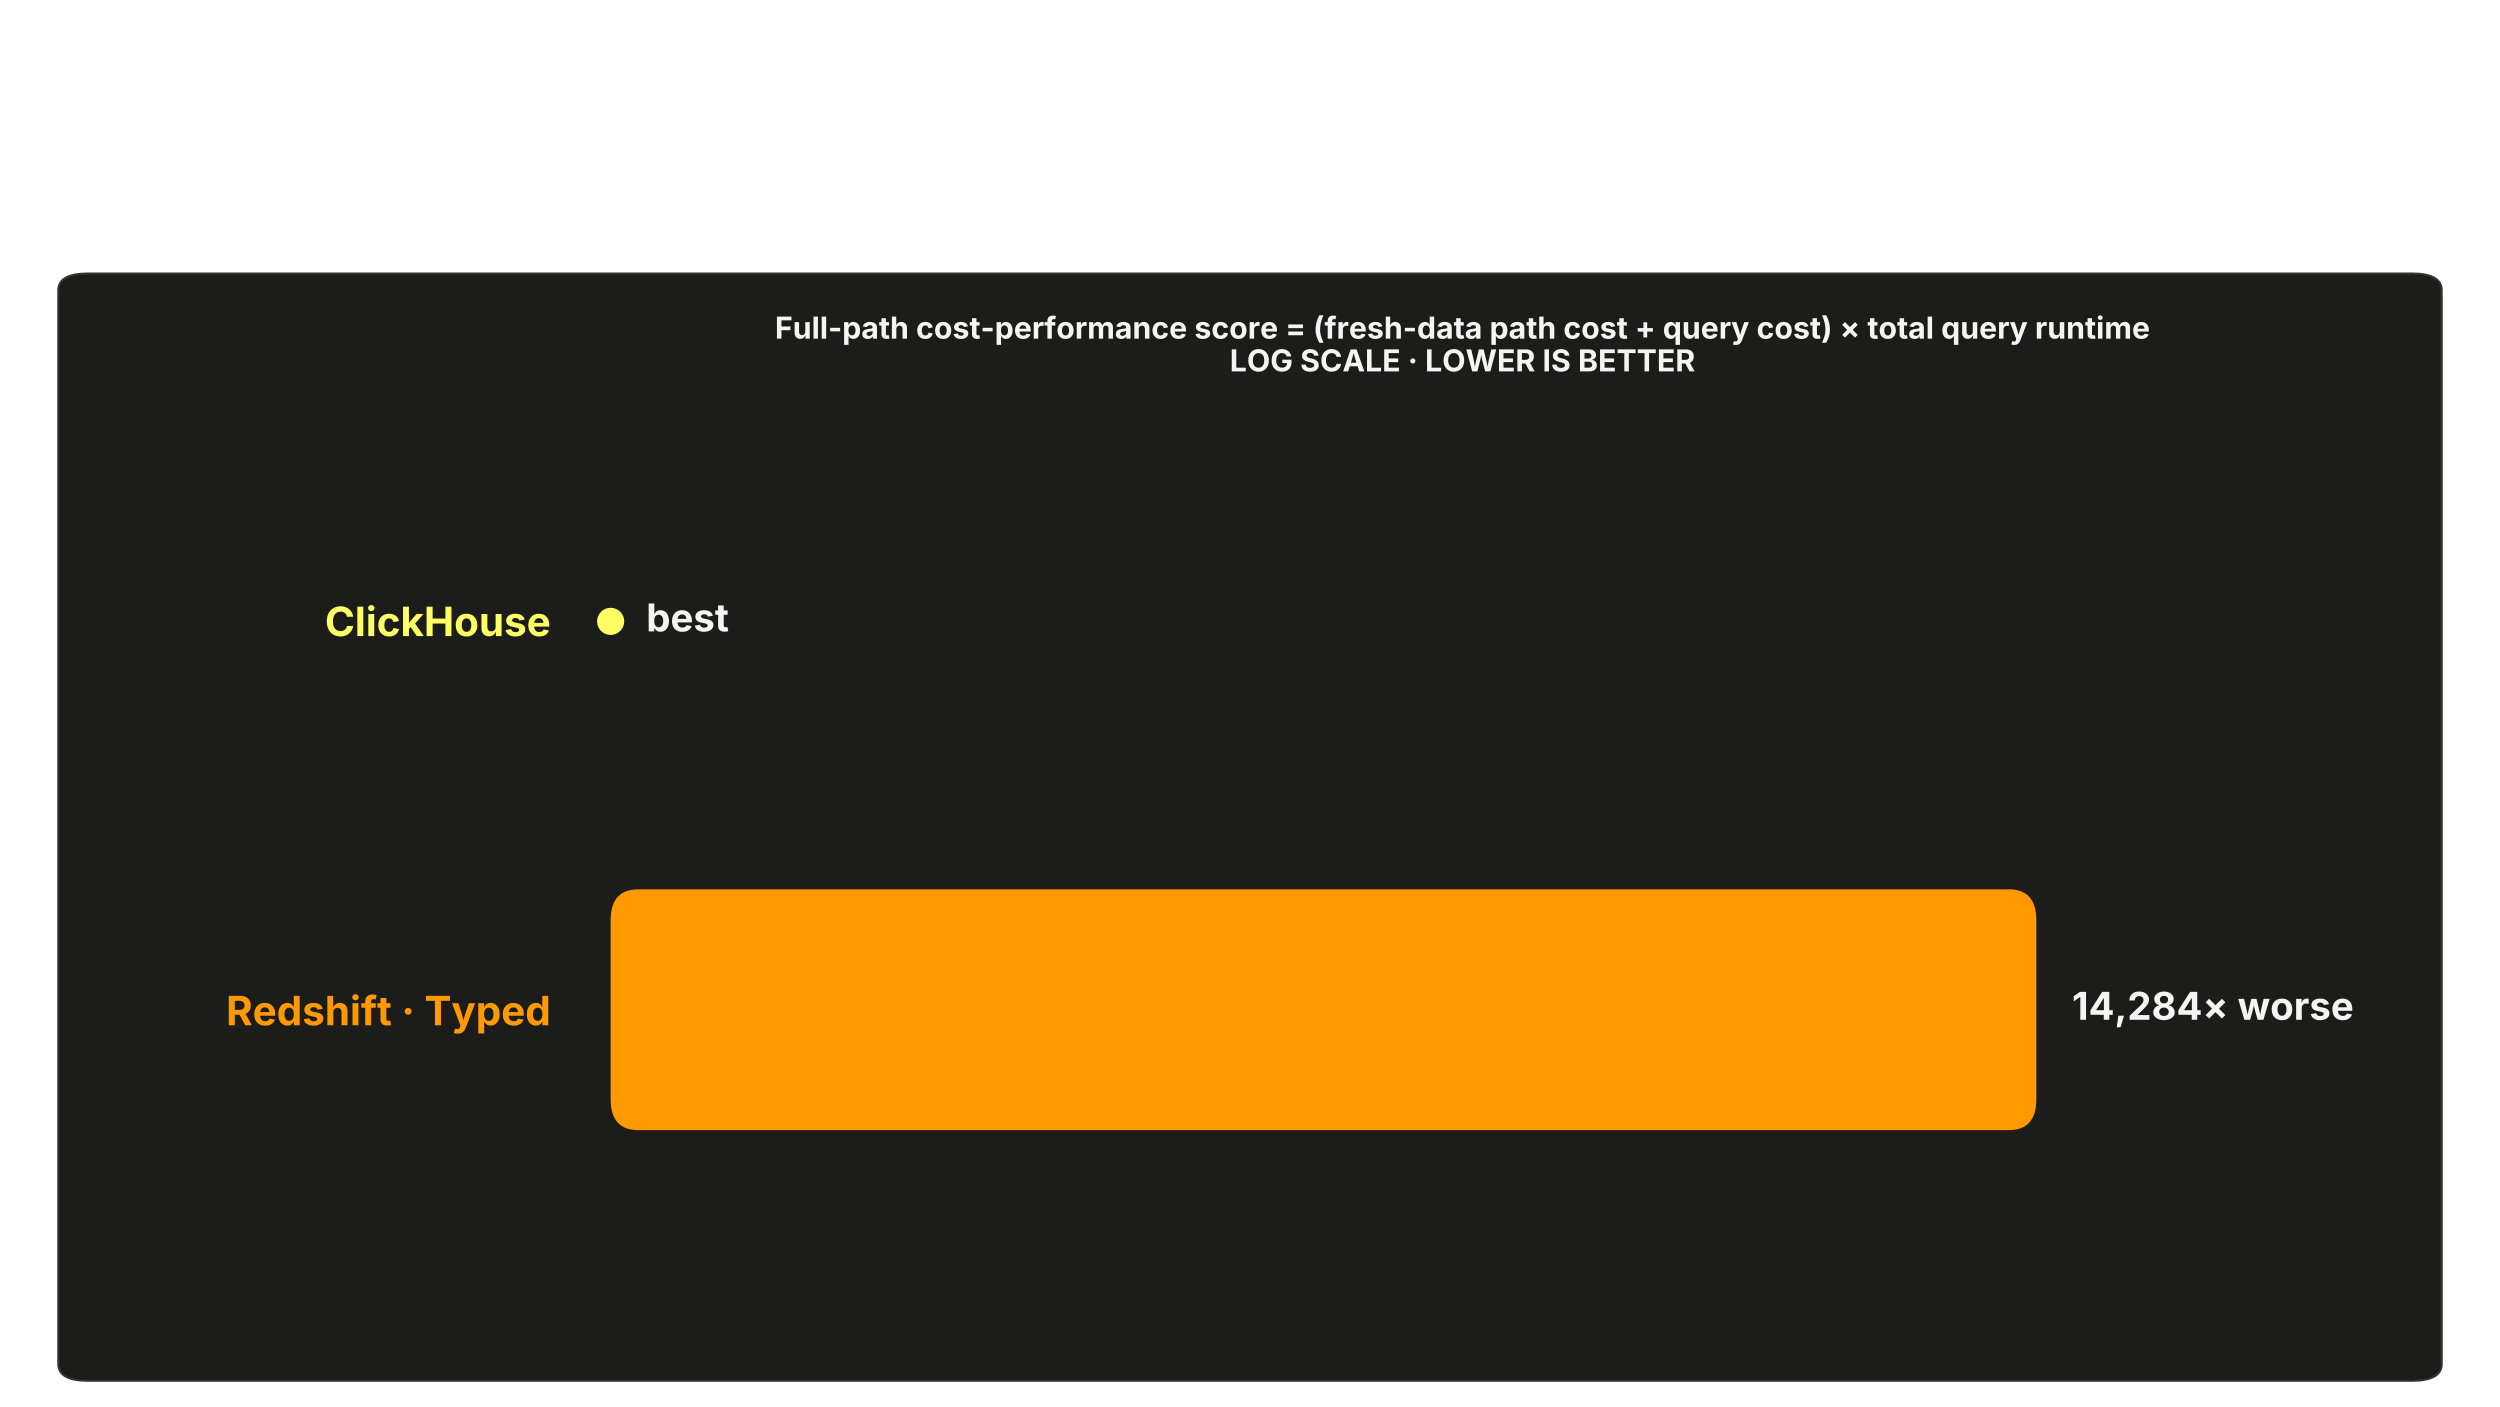
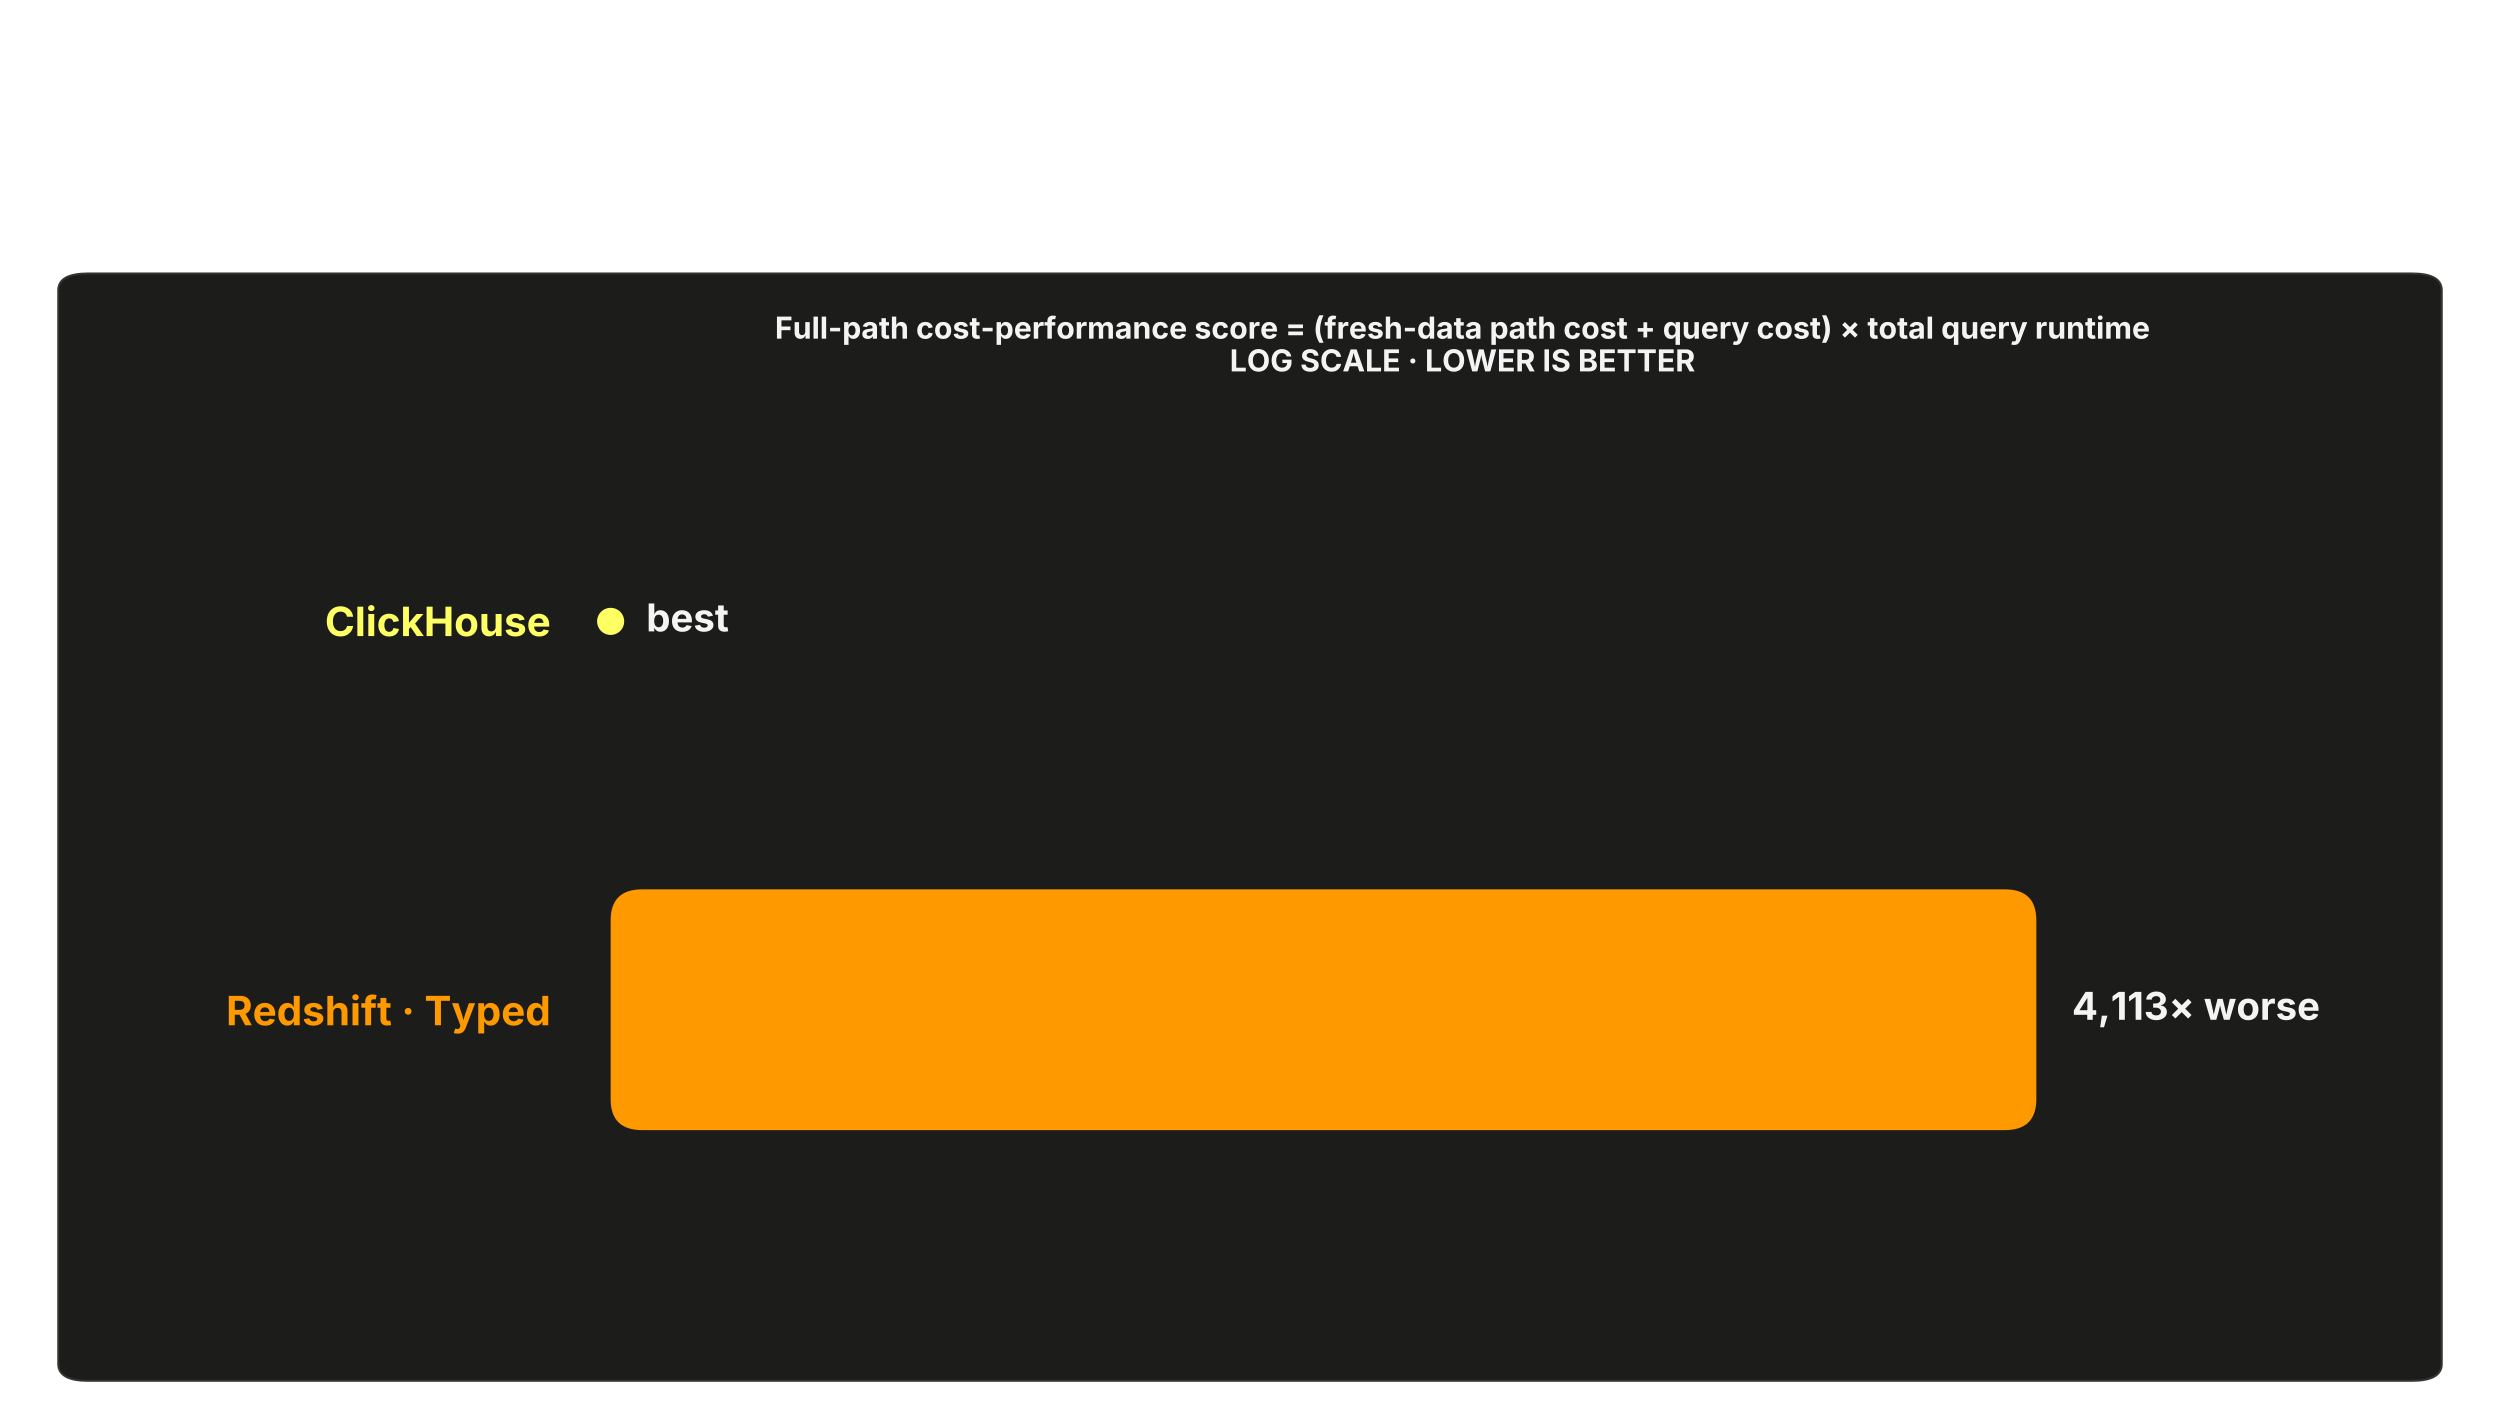
<svg xmlns="http://www.w3.org/2000/svg" xmlns:xlink="http://www.w3.org/1999/xlink" width="1237.44pt" height="696pt" viewBox="0 0 1237.44 696" version="1.1">
  <defs>
    <style type="text/css">*{stroke-linejoin: round; stroke-linecap: butt}</style>
  </defs>
  <g id="figure_1">
    <g id="patch_1">
      <path d="M 0 696  L 1237.44 696  L 1237.44 0  L 0 0  L 0 696  z " style="fill: none; opacity: 0" />
    </g>
    <g id="patch_2">
      <path d="M 43.682 683.472  L 1193.758 683.472  Q 1208.608 683.472 1208.608 675.12  L 1208.608 143.712  Q 1208.608 135.36 1193.758 135.36  L 43.682 135.36  Q 28.832 135.36 28.832 143.712  L 28.832 675.12  Q 28.832 683.472 43.682 683.472  z " style="fill: #1c1c1a; stroke: #343431; stroke-linejoin: miter" />
    </g>
    <g id="axes_1">
      <g id="patch_3">
        <path d="M 284.611 605.52  L 1163.194 605.52  L 1163.194 201.84  L 284.611 201.84  z " style="fill: #1c1c1a" />
      </g>
      <g id="patch_4">
-         <path d="M 315.841 559.385  L 994.354 559.385  Q 1007.942 559.385 1007.942 544.007  L 1007.942 455.582  Q 1007.942 440.203 994.354 440.203  L 315.841 440.203  Q 302.253 440.203 302.253 455.582  L 302.253 544.007  Q 302.253 559.385 315.841 559.385  z " clip-path="url(#p74e69aaba3)" style="fill: #ff9900" />
+         <path d="M 317.874 559.385  L 992.322 559.385  Q 1007.942 559.385 1007.942 544.007  L 1007.942 455.582  Q 1007.942 440.203 992.322 440.203  L 317.874 440.203  Q 302.253 440.203 302.253 455.582  L 302.253 544.007  Q 302.253 559.385 317.874 559.385  z " clip-path="url(#pf35fe152db)" style="fill: #ff9900" />
      </g>
      <g id="matplotlib.axis_1" />
      <g id="matplotlib.axis_2">
        <g id="ytick_1">
          <g id="line2d_1" />
          <g id="text_1">
            <g style="fill: #fdff62" transform="translate(160.8362 314.8407) scale(0.2 -0.2)">
              <defs>
                <path id="Inter-Bold-43" d="M 2456 -63  Q 1834 -63 1346 218  Q 859 500 576 1034  Q 294 1569 294 2325  Q 294 3084 578 3620  Q 863 4156 1353 4437  Q 1844 4719 2456 4719  Q 2984 4719 3412 4523  Q 3841 4328 4116 3958  Q 4391 3588 4459 3066  L 3494 3066  Q 3428 3444 3151 3658  Q 2875 3872 2475 3872  Q 1931 3872 1597 3469  Q 1263 3066 1263 2325  Q 1263 1569 1598 1176  Q 1934 784 2472 784  Q 2869 784 3148 998  Q 3428 1213 3497 1594  L 4463 1594  Q 4409 1159 4156 782  Q 3903 406 3473 171  Q 3044 -63 2456 -63  z " transform="scale(0.015625)" />
                <path id="Inter-Bold-6c" d="M 1338 4656  L 1338 0  L 400 0  L 400 4656  L 1338 4656  z " transform="scale(0.015625)" />
                <path id="Inter-Bold-69" d="M 400 0  L 400 3494  L 1338 3494  L 1338 0  L 400 0  z M 871 3950  Q 658 3950 508 4090  Q 358 4231 358 4431  Q 358 4631 508 4772  Q 658 4913 871 4913  Q 1083 4913 1234 4772  Q 1386 4631 1386 4431  Q 1386 4231 1234 4090  Q 1083 3950 871 3950  z " transform="scale(0.015625)" />
                <path id="Inter-Bold-63" d="M 1963 -69  Q 1434 -69 1051 157  Q 669 384 461 789  Q 253 1194 253 1731  Q 253 2272 461 2678  Q 669 3084 1051 3311  Q 1434 3538 1963 3538  Q 2584 3538 3000 3227  Q 3416 2916 3516 2375  L 2644 2213  Q 2584 2484 2414 2642  Q 2244 2800 1972 2800  Q 1597 2800 1403 2504  Q 1209 2209 1209 1734  Q 1209 1266 1403 967  Q 1597 669 1972 669  Q 2244 669 2419 833  Q 2594 997 2650 1278  L 3522 1119  Q 3422 566 3006 248  Q 2591 -69 1963 -69  z " transform="scale(0.015625)" />
                <path id="Inter-Bold-6b" d="M 400 0  L 400 4656  L 1338 4656  L 1338 2150  L 1391 2150  L 2534 3494  L 3619 3494  L 2313 1978  L 3684 0  L 2581 0  L 1606 1425  L 1338 1122  L 1338 0  L 400 0  z " transform="scale(0.015625)" />
                <path id="Inter-Bold-48" d="M 422 0  L 422 4656  L 1375 4656  L 1375 2775  L 3403 2775  L 3403 4656  L 4359 4656  L 4359 0  L 3403 0  L 3403 1984  L 1375 1984  L 1375 0  L 422 0  z " transform="scale(0.015625)" />
                <path id="Inter-Bold-6f" d="M 1963 -69  Q 1438 -69 1053 157  Q 669 384 461 789  Q 253 1194 253 1731  Q 253 2272 461 2678  Q 669 3084 1053 3311  Q 1438 3538 1963 3538  Q 2488 3538 2872 3311  Q 3256 3084 3464 2678  Q 3672 2272 3672 1731  Q 3672 1194 3464 789  Q 3256 384 2872 157  Q 2488 -69 1963 -69  z M 1963 669  Q 2338 669 2528 972  Q 2719 1275 2719 1734  Q 2719 2197 2528 2498  Q 2338 2800 1963 2800  Q 1588 2800 1398 2498  Q 1209 2197 1209 1734  Q 1209 1275 1398 972  Q 1588 669 1963 669  z " transform="scale(0.015625)" />
                <path id="Inter-Bold-75" d="M 1603 -44  Q 1059 -44 729 306  Q 400 656 400 1272  L 400 3494  L 1338 3494  L 1338 1434  Q 1338 1109 1506 925  Q 1675 741 1969 741  Q 2269 741 2458 933  Q 2647 1125 2647 1472  L 2647 3494  L 3588 3494  L 3588 0  L 2700 0  L 2688 725  Q 2541 353 2270 154  Q 2000 -44 1603 -44  z " transform="scale(0.015625)" />
                <path id="Inter-Bold-73" d="M 1788 -69  Q 1156 -69 745 200  Q 334 469 244 956  L 1116 1106  Q 1250 619 1816 619  Q 2084 619 2239 720  Q 2394 822 2394 978  Q 2394 1244 1944 1338  L 1341 1463  Q 334 1669 334 2453  Q 334 2956 737 3247  Q 1141 3538 1803 3538  Q 2425 3538 2794 3284  Q 3163 3031 3259 2606  L 2428 2459  Q 2372 2638 2222 2752  Q 2072 2866 1816 2866  Q 1584 2866 1428 2767  Q 1272 2669 1272 2513  Q 1272 2381 1373 2289  Q 1475 2197 1722 2147  L 2350 2022  Q 3350 1819 3350 1078  Q 3350 734 3150 476  Q 2950 219 2597 75  Q 2244 -69 1788 -69  z " transform="scale(0.015625)" />
                <path id="Inter-Bold-65" d="M 1978 -69  Q 1444 -69 1056 150  Q 669 369 461 772  Q 253 1175 253 1728  Q 253 2269 461 2675  Q 669 3081 1045 3309  Q 1422 3538 1931 3538  Q 2388 3538 2759 3344  Q 3131 3150 3351 2756  Q 3572 2363 3572 1766  L 3572 1503  L 1181 1503  Q 1197 1075 1419 856  Q 1641 638 1994 638  Q 2241 638 2417 742  Q 2594 847 2669 1050  L 3519 891  Q 3391 456 2989 193  Q 2588 -69 1978 -69  z M 1188 2091  L 2669 2091  Q 2634 2431 2450 2631  Q 2266 2831 1941 2831  Q 1603 2831 1409 2623  Q 1216 2416 1188 2091  z " transform="scale(0.015625)" />
              </defs>
              <use xlink:href="#Inter-Bold-43" />
              <use xlink:href="#Inter-Bold-6c" transform="translate(73.97461 0)" />
              <use xlink:href="#Inter-Bold-69" transform="translate(101.0742 0)" />
              <use xlink:href="#Inter-Bold-63" transform="translate(128.1738 0)" />
              <use xlink:href="#Inter-Bold-6b" transform="translate(187.0117 0)" />
              <use xlink:href="#Inter-Bold-48" transform="translate(245.0195 0)" />
              <use xlink:href="#Inter-Bold-6f" transform="translate(319.7266 0)" />
              <use xlink:href="#Inter-Bold-75" transform="translate(381.0547 0)" />
              <use xlink:href="#Inter-Bold-73" transform="translate(443.3105 0)" />
              <use xlink:href="#Inter-Bold-65" transform="translate(499.3164 0)" />
            </g>
          </g>
        </g>
        <g id="ytick_2">
          <g id="line2d_2" />
          <g id="text_2">
            <g style="fill: #ff9900" transform="translate(111.9268 507.4708) scale(0.2 -0.2)">
              <defs>
                <path id="Inter-Bold-52" d="M 422 0  L 422 4656  L 2238 4656  Q 3031 4656 3467 4242  Q 3903 3828 3903 3141  Q 3903 2663 3690 2323  Q 3478 1984 3078 1816  L 4069 0  L 3013 0  L 2125 1663  L 1375 1663  L 1375 0  L 422 0  z M 1375 2434  L 2063 2434  Q 2919 2434 2919 3141  Q 2919 3494 2708 3681  Q 2497 3869 2059 3869  L 1375 3869  L 1375 2434  z " transform="scale(0.015625)" />
                <path id="Inter-Bold-64" d="M 1678 -59  Q 1275 -59 953 148  Q 631 356 442 757  Q 253 1159 253 1741  Q 253 2338 447 2738  Q 641 3138 962 3338  Q 1284 3538 1672 3538  Q 1969 3538 2166 3438  Q 2363 3338 2483 3191  Q 2603 3044 2666 2906  L 2697 2906  L 2697 4656  L 3634 4656  L 3634 0  L 2713 0  L 2713 559  L 2666 559  Q 2600 419 2478 276  Q 2356 134 2159 37  Q 1963 -59 1678 -59  z M 1966 694  Q 2322 694 2519 981  Q 2716 1269 2716 1744  Q 2716 2219 2520 2503  Q 2325 2788 1966 2788  Q 1597 2788 1406 2495  Q 1216 2203 1216 1744  Q 1216 1281 1408 987  Q 1600 694 1966 694  z " transform="scale(0.015625)" />
                <path id="Inter-Bold-68" d="M 1338 2022  L 1338 0  L 400 0  L 400 4656  L 1319 4656  L 1319 2825  Q 1472 3166 1734 3352  Q 1997 3538 2384 3538  Q 2928 3538 3258 3188  Q 3588 2838 3588 2222  L 3588 0  L 2647 0  L 2647 2059  Q 2647 2384 2480 2568  Q 2313 2753 2016 2753  Q 1716 2753 1527 2561  Q 1338 2369 1338 2022  z " transform="scale(0.015625)" />
                <path id="Inter-Bold-66" d="M 2344 3494  L 2344 2778  L 1613 2778  L 1613 0  L 678 0  L 678 2778  L 63 2778  L 63 3494  L 678 3494  L 678 3763  Q 678 4319 1003 4597  Q 1328 4875 1813 4875  Q 2034 4875 2215 4840  Q 2397 4806 2484 4778  L 2316 4072  Q 2259 4088 2176 4103  Q 2094 4119 2003 4119  Q 1788 4119 1700 4017  Q 1613 3916 1613 3731  L 1613 3494  L 2344 3494  z " transform="scale(0.015625)" />
                <path id="Inter-Bold-74" d="M 2134 3494  L 2134 2778  L 1481 2778  L 1481 1022  Q 1481 697 1800 697  Q 1853 697 1948 711  Q 2044 725 2097 738  L 2231 34  Q 2075 -13 1920 -31  Q 1766 -50 1625 -50  Q 1100 -50 822 204  Q 544 459 544 941  L 544 2778  L 63 2778  L 63 3494  L 544 3494  L 544 4325  L 1481 4325  L 1481 3494  L 2134 3494  z " transform="scale(0.015625)" />
                <path id="Inter-Bold-20" transform="scale(0.015625)" />
                <path id="Inter-Bold-b7" d="M 1069 1669  Q 841 1669 684 1823  Q 528 1978 528 2206  Q 528 2434 684 2589  Q 841 2744 1069 2744  Q 1297 2744 1453 2589  Q 1609 2434 1609 2206  Q 1609 1978 1453 1823  Q 1297 1669 1069 1669  z " transform="scale(0.015625)" />
                <path id="Inter-Bold-54" d="M 234 3866  L 234 4656  L 4038 4656  L 4038 3866  L 2616 3866  L 2616 0  L 1659 0  L 1659 3866  L 234 3866  z " transform="scale(0.015625)" />
                <path id="Inter-Bold-79" d="M 375 -1238  L 591 -531  L 706 -559  Q 991 -638 1172 -548  Q 1353 -459 1384 -197  L 1409 -9  L 97 3494  L 1094 3494  L 1681 1681  Q 1753 1453 1803 1226  Q 1853 1000 1903 769  Q 1959 1003 2020 1229  Q 2081 1456 2156 1681  L 2769 3494  L 3753 3494  L 2269 -413  Q 2109 -834 1811 -1082  Q 1513 -1331 988 -1331  Q 800 -1331 637 -1304  Q 475 -1278 375 -1238  z " transform="scale(0.015625)" />
                <path id="Inter-Bold-70" d="M 400 -1306  L 400 3494  L 1322 3494  L 1322 2906  L 1366 2906  Q 1428 3044 1548 3191  Q 1669 3338 1867 3438  Q 2066 3538 2363 3538  Q 2750 3538 3072 3338  Q 3394 3138 3586 2738  Q 3778 2338 3778 1741  Q 3778 1159 3590 757  Q 3403 356 3081 148  Q 2759 -59 2356 -59  Q 2072 -59 1875 37  Q 1678 134 1554 276  Q 1431 419 1366 559  L 1338 559  L 1338 -1306  L 400 -1306  z M 2069 694  Q 2434 694 2626 987  Q 2819 1281 2819 1744  Q 2819 2203 2628 2495  Q 2438 2788 2069 2788  Q 1706 2788 1511 2503  Q 1316 2219 1316 1744  Q 1316 1269 1512 981  Q 1709 694 2069 694  z " transform="scale(0.015625)" />
              </defs>
              <use xlink:href="#Inter-Bold-52" />
              <use xlink:href="#Inter-Bold-65" transform="translate(65.67383 0)" />
              <use xlink:href="#Inter-Bold-64" transform="translate(125.2441 0)" />
              <use xlink:href="#Inter-Bold-73" transform="translate(188.2812 0)" />
              <use xlink:href="#Inter-Bold-68" transform="translate(244.2871 0)" />
              <use xlink:href="#Inter-Bold-69" transform="translate(306.543 0)" />
              <use xlink:href="#Inter-Bold-66" transform="translate(333.6426 0)" />
              <use xlink:href="#Inter-Bold-74" transform="translate(373.4375 0)" />
              <use xlink:href="#Inter-Bold-20" transform="translate(410.0586 0)" />
              <use xlink:href="#Inter-Bold-b7" transform="translate(433.7402 0)" />
              <use xlink:href="#Inter-Bold-20" transform="translate(467.1387 0)" />
              <use xlink:href="#Inter-Bold-54" transform="translate(490.8203 0)" />
              <use xlink:href="#Inter-Bold-79" transform="translate(557.5684 0)" />
              <use xlink:href="#Inter-Bold-70" transform="translate(617.7734 0)" />
              <use xlink:href="#Inter-Bold-65" transform="translate(680.8105 0)" />
              <use xlink:href="#Inter-Bold-64" transform="translate(740.3809 0)" />
            </g>
          </g>
        </g>
      </g>
      <g id="text_3">
        <g style="fill: #f4f4f4" transform="translate(319.8956 312.5384) scale(0.19 -0.19)">
          <defs>
            <path id="Inter-Bold-62" d="M 2356 -59  Q 2072 -59 1875 37  Q 1678 134 1554 276  Q 1431 419 1366 559  L 1322 559  L 1322 0  L 400 0  L 400 4656  L 1338 4656  L 1338 2906  L 1366 2906  Q 1428 3044 1548 3191  Q 1669 3338 1867 3438  Q 2066 3538 2363 3538  Q 2750 3538 3072 3338  Q 3394 3138 3586 2738  Q 3778 2338 3778 1741  Q 3778 1159 3590 757  Q 3403 356 3081 148  Q 2759 -59 2356 -59  z M 2069 694  Q 2434 694 2626 987  Q 2819 1281 2819 1744  Q 2819 2203 2628 2495  Q 2438 2788 2069 2788  Q 1706 2788 1511 2503  Q 1316 2219 1316 1744  Q 1316 1269 1512 981  Q 1709 694 2069 694  z " transform="scale(0.015625)" />
          </defs>
          <use xlink:href="#Inter-Bold-62" />
          <use xlink:href="#Inter-Bold-65" transform="translate(63.03711 0)" />
          <use xlink:href="#Inter-Bold-73" transform="translate(122.6074 0)" />
          <use xlink:href="#Inter-Bold-74" transform="translate(178.6133 0)" />
        </g>
      </g>
      <g id="text_4">
        <g style="fill: #f4f4f4" transform="translate(1025.584 504.7758) scale(0.19 -0.19)">
          <defs>
-             <path id="Inter-Bold-31" d="M 2341 4656  L 2341 0  L 1388 0  L 1388 3816  L 1356 3816  L 291 3063  L 291 3934  L 1319 4656  L 2341 4656  z " transform="scale(0.015625)" />
            <path id="Inter-Bold-34" d="M 316 828  L 316 1581  L 2263 4656  L 3459 4656  L 3459 1597  L 4041 1597  L 4041 828  L 3459 828  L 3459 0  L 2544 0  L 2544 828  L 316 828  z M 2563 1597  L 2563 3606  L 2525 3606  L 1278 1634  L 1278 1597  L 2563 1597  z " transform="scale(0.015625)" />
            <path id="Inter-Bold-2c" d="M 372 -1249  L 647 688  L 1584 688  L 1009 -1249  L 372 -1249  z " transform="scale(0.015625)" />
-             <path id="Inter-Bold-32" d="M 388 0  L 388 688  L 2038 2234  Q 2353 2544 2523 2773  Q 2694 3003 2694 3284  Q 2694 3597 2489 3776  Q 2284 3956 1972 3956  Q 1647 3956 1451 3762  Q 1256 3569 1256 3228  L 344 3228  Q 344 3681 551 4017  Q 759 4353 1128 4536  Q 1497 4719 1978 4719  Q 2472 4719 2840 4542  Q 3209 4366 3414 4056  Q 3619 3747 3619 3344  Q 3619 3084 3517 2831  Q 3416 2578 3155 2264  Q 2894 1950 2416 1513  L 1713 819  L 1713 784  L 3681 784  L 3681 0  L 388 0  z " transform="scale(0.015625)" />
-             <path id="Inter-Bold-38" d="M 2081 -63  Q 1559 -63 1156 107  Q 753 278 523 575  Q 294 872 294 1250  Q 294 1541 425 1786  Q 556 2031 784 2195  Q 1013 2359 1297 2406  L 1297 2434  Q 925 2513 694 2800  Q 463 3088 463 3469  Q 463 3828 672 4111  Q 881 4394 1247 4556  Q 1613 4719 2081 4719  Q 2547 4719 2914 4556  Q 3281 4394 3492 4111  Q 3703 3828 3703 3469  Q 3703 3088 3468 2800  Q 3234 2513 2872 2434  L 2872 2406  Q 3150 2359 3376 2195  Q 3603 2031 3739 1786  Q 3875 1541 3875 1250  Q 3875 872 3644 575  Q 3413 278 3008 107  Q 2603 -63 2081 -63  z M 2081 644  Q 2438 644 2658 833  Q 2878 1022 2878 1325  Q 2878 1634 2651 1832  Q 2425 2031 2081 2031  Q 1734 2031 1509 1832  Q 1284 1634 1284 1325  Q 1284 1025 1503 834  Q 1722 644 2081 644  z M 2081 2731  Q 2378 2731 2573 2909  Q 2769 3088 2769 3366  Q 2769 3644 2576 3817  Q 2384 3991 2081 3991  Q 1778 3991 1586 3819  Q 1394 3647 1394 3366  Q 1394 3088 1587 2909  Q 1781 2731 2081 2731  z " transform="scale(0.015625)" />
+             <path id="Inter-Bold-31" d="M 2341 4656  L 2341 0  L 1388 0  L 1388 3816  L 1356 3816  L 291 3063  L 291 3934  L 1319 4656  L 2341 4656  z " transform="scale(0.015625)" />
+             <path id="Inter-Bold-33" d="M 2059 -63  Q 1553 -63 1161 110  Q 769 284 542 593  Q 316 903 309 1306  L 1269 1306  Q 1281 1044 1506 886  Q 1731 728 2063 728  Q 2406 728 2625 904  Q 2844 1081 2844 1366  Q 2844 1653 2612 1836  Q 2381 2019 1975 2019  L 1544 2019  L 1544 2728  L 1975 2728  Q 2316 2728 2530 2900  Q 2744 3072 2744 3353  Q 2744 3622 2558 3789  Q 2372 3956 2069 3956  Q 1766 3956 1545 3797  Q 1325 3638 1319 3366  L 400 3366  Q 406 3763 628 4069  Q 850 4375 1226 4547  Q 1603 4719 2075 4719  Q 2553 4719 2912 4544  Q 3272 4369 3470 4072  Q 3669 3775 3669 3413  Q 3669 3019 3426 2758  Q 3184 2497 2797 2422  L 2797 2388  Q 3306 2322 3572 2030  Q 3838 1738 3838 1303  Q 3838 906 3609 598  Q 3381 291 2979 114  Q 2578 -63 2059 -63  z " transform="scale(0.015625)" />
            <path id="Inter-Bold-d7" d="M 3241 216  L 2178 1275  L 1116 216  L 534 794  L 1594 1856  L 534 2916  L 1116 3503  L 2178 2438  L 3241 3503  L 3819 2916  L 2759 1856  L 3819 794  L 3241 216  z " transform="scale(0.015625)" />
            <path id="Inter-Bold-77" d="M 1128 0  L 97 3494  L 1081 3494  L 1384 2203  Q 1447 1913 1522 1578  Q 1597 1244 1669 853  Q 1741 1234 1820 1570  Q 1900 1906 1972 2203  L 2291 3494  L 3153 3494  L 3466 2203  Q 3531 1906 3611 1572  Q 3691 1238 3766 850  Q 3831 1238 3903 1572  Q 3975 1906 4044 2203  L 4347 3494  L 5344 3494  L 4306 0  L 3353 0  L 2966 1347  Q 2900 1572 2839 1853  Q 2778 2134 2716 2409  Q 2656 2134 2593 1851  Q 2531 1569 2469 1347  L 2081 0  L 1128 0  z " transform="scale(0.015625)" />
            <path id="Inter-Bold-72" d="M 400 0  L 400 3494  L 1306 3494  L 1306 2884  L 1344 2884  Q 1441 3206 1667 3373  Q 1894 3541 2188 3541  Q 2347 3541 2491 3509  L 2491 2672  Q 2428 2691 2308 2705  Q 2188 2719 2084 2719  Q 1759 2719 1548 2516  Q 1338 2313 1338 1988  L 1338 0  L 400 0  z " transform="scale(0.015625)" />
          </defs>
-           <use xlink:href="#Inter-Bold-31" />
-           <use xlink:href="#Inter-Bold-34" transform="translate(43.11523 0)" />
-           <use xlink:href="#Inter-Bold-2c" transform="translate(110.7422 0)" />
-           <use xlink:href="#Inter-Bold-32" transform="translate(144.1406 0)" />
-           <use xlink:href="#Inter-Bold-38" transform="translate(207.1289 0)" />
-           <use xlink:href="#Inter-Bold-34" transform="translate(272.2168 0)" />
-           <use xlink:href="#Inter-Bold-d7" transform="translate(339.8438 0)" />
-           <use xlink:href="#Inter-Bold-20" transform="translate(407.7148 0)" />
-           <use xlink:href="#Inter-Bold-77" transform="translate(431.3965 0)" />
-           <use xlink:href="#Inter-Bold-6f" transform="translate(516.4062 0)" />
-           <use xlink:href="#Inter-Bold-72" transform="translate(577.7344 0)" />
-           <use xlink:href="#Inter-Bold-73" transform="translate(618.457 0)" />
-           <use xlink:href="#Inter-Bold-65" transform="translate(674.4629 0)" />
+           <use xlink:href="#Inter-Bold-34" />
+           <use xlink:href="#Inter-Bold-2c" transform="translate(67.62695 0)" />
+           <use xlink:href="#Inter-Bold-31" transform="translate(101.0254 0)" />
+           <use xlink:href="#Inter-Bold-31" transform="translate(144.1406 0)" />
+           <use xlink:href="#Inter-Bold-33" transform="translate(187.2559 0)" />
+           <use xlink:href="#Inter-Bold-d7" transform="translate(251.8066 0)" />
+           <use xlink:href="#Inter-Bold-20" transform="translate(319.6777 0)" />
+           <use xlink:href="#Inter-Bold-77" transform="translate(343.3594 0)" />
+           <use xlink:href="#Inter-Bold-6f" transform="translate(428.3691 0)" />
+           <use xlink:href="#Inter-Bold-72" transform="translate(489.6973 0)" />
+           <use xlink:href="#Inter-Bold-73" transform="translate(530.4199 0)" />
+           <use xlink:href="#Inter-Bold-65" transform="translate(586.4258 0)" />
        </g>
      </g>
      <g id="text_5">
        <g style="fill: #f4f4f4" transform="translate(383.5817 167.6255) scale(0.15 -0.15)">
          <defs>
            <path id="Inter-Bold-46" d="M 422 0  L 422 4656  L 3484 4656  L 3484 3866  L 1375 3866  L 1375 2566  L 3278 2566  L 3278 1788  L 1375 1788  L 1375 0  L 422 0  z " transform="scale(0.015625)" />
            <path id="Inter-Bold-2d" d="M 2556 2291  L 2556 1541  L 438 1541  L 438 2291  L 2556 2291  z " transform="scale(0.015625)" />
            <path id="Inter-Bold-61" d="M 1375 -69  Q 875 -69 544 195  Q 213 459 213 978  Q 213 1369 400 1591  Q 588 1813 888 1916  Q 1188 2019 1531 2050  Q 1981 2094 2179 2142  Q 2378 2191 2378 2363  L 2378 2378  Q 2378 2600 2236 2722  Q 2094 2844 1831 2844  Q 1559 2844 1393 2726  Q 1228 2609 1172 2441  L 313 2584  Q 447 3038 848 3288  Q 1250 3538 1834 3538  Q 2209 3538 2548 3419  Q 2888 3300 3102 3039  Q 3316 2778 3316 2353  L 3316 0  L 2428 0  L 2428 484  L 2397 484  Q 2269 241 2016 86  Q 1763 -69 1375 -69  z M 1641 591  Q 1969 591 2176 781  Q 2384 972 2384 1250  L 2384 1628  Q 2328 1588 2201 1558  Q 2075 1528 1934 1504  Q 1794 1481 1691 1469  Q 1431 1431 1272 1322  Q 1113 1213 1113 1003  Q 1113 800 1261 695  Q 1409 591 1641 591  z " transform="scale(0.015625)" />
            <path id="Inter-Bold-6d" d="M 400 0  L 400 3494  L 1269 3494  L 1306 2816  Q 1447 3197 1719 3372  Q 1991 3547 2303 3547  Q 2966 3547 3203 2763  Q 3350 3166 3658 3356  Q 3966 3547 4325 3547  Q 4806 3547 5123 3236  Q 5441 2925 5441 2356  L 5441 0  L 4503 0  L 4503 2178  Q 4503 2472 4342 2617  Q 4181 2763 3947 2763  Q 3681 2763 3526 2594  Q 3372 2425 3372 2150  L 3372 0  L 2466 0  L 2466 2203  Q 2466 2459 2314 2611  Q 2163 2763 1922 2763  Q 1675 2763 1506 2595  Q 1338 2428 1338 2113  L 1338 0  L 400 0  z " transform="scale(0.015625)" />
            <path id="Inter-Bold-6e" d="M 1338 2022  L 1338 0  L 400 0  L 400 3494  L 1284 3494  L 1297 2772  Q 1444 3138 1712 3338  Q 1981 3538 2384 3538  Q 2928 3538 3256 3188  Q 3584 2838 3584 2222  L 3584 0  L 2647 0  L 2647 2059  Q 2647 2384 2480 2568  Q 2313 2753 2016 2753  Q 1716 2753 1527 2561  Q 1338 2369 1338 2022  z " transform="scale(0.015625)" />
            <path id="Inter-Bold-3d" d="M 616 719  L 616 1506  L 3731 1506  L 3731 719  L 616 719  z M 616 2216  L 616 3000  L 3731 3000  L 3731 2216  L 616 2216  z " transform="scale(0.015625)" />
            <path id="Inter-Bold-28" d="M 528 1897  Q 528 2413 631 2973  Q 734 3534 917 4048  Q 1100 4563 1334 4941  L 2206 4941  Q 1978 4456 1817 3931  Q 1656 3406 1570 2886  Q 1484 2366 1484 1897  Q 1484 1488 1557 1073  Q 1631 659 1790 185  Q 1950 -288 2206 -872  L 1334 -872  Q 938 -216 733 489  Q 528 1194 528 1897  z " transform="scale(0.015625)" />
            <path id="Inter-Bold-2b" d="M 1775 256  L 1775 1484  L 572 1484  L 572 2234  L 1775 2234  L 1775 3463  L 2569 3463  L 2569 2234  L 3775 2234  L 3775 1484  L 2569 1484  L 2569 256  L 1775 256  z " transform="scale(0.015625)" />
            <path id="Inter-Bold-71" d="M 3634 -1306  L 2697 -1306  L 2697 559  L 2666 559  Q 2600 419 2478 276  Q 2356 134 2159 37  Q 1963 -59 1678 -59  Q 1275 -59 953 148  Q 631 356 442 757  Q 253 1159 253 1741  Q 253 2338 447 2738  Q 641 3138 962 3338  Q 1284 3538 1672 3538  Q 1969 3538 2166 3438  Q 2363 3338 2483 3191  Q 2603 3044 2666 2906  L 2713 2906  L 2713 3494  L 3634 3494  L 3634 -1306  z M 1966 694  Q 2322 694 2519 981  Q 2716 1269 2716 1744  Q 2716 2219 2520 2503  Q 2325 2788 1966 2788  Q 1597 2788 1406 2495  Q 1216 2203 1216 1744  Q 1216 1281 1408 987  Q 1600 694 1966 694  z " transform="scale(0.015625)" />
            <path id="Inter-Bold-29" d="M 209 -872  Q 469 -278 626 195  Q 784 669 856 1081  Q 928 1494 928 1897  Q 928 2366 842 2886  Q 756 3406 595 3931  Q 434 4456 209 4941  L 1078 4941  Q 1316 4563 1497 4048  Q 1678 3534 1781 2973  Q 1884 2413 1884 1897  Q 1884 1191 1678 486  Q 1472 -219 1078 -872  L 209 -872  z " transform="scale(0.015625)" />
          </defs>
          <use xlink:href="#Inter-Bold-46" />
          <use xlink:href="#Inter-Bold-75" transform="translate(58.69141 0)" />
          <use xlink:href="#Inter-Bold-6c" transform="translate(120.9473 0)" />
          <use xlink:href="#Inter-Bold-6c" transform="translate(148.0469 0)" />
          <use xlink:href="#Inter-Bold-2d" transform="translate(175.1465 0)" />
          <use xlink:href="#Inter-Bold-70" transform="translate(221.9238 0)" />
          <use xlink:href="#Inter-Bold-61" transform="translate(284.9609 0)" />
          <use xlink:href="#Inter-Bold-74" transform="translate(343.0176 0)" />
          <use xlink:href="#Inter-Bold-68" transform="translate(379.6387 0)" />
          <use xlink:href="#Inter-Bold-20" transform="translate(441.8945 0)" />
          <use xlink:href="#Inter-Bold-63" transform="translate(465.5762 0)" />
          <use xlink:href="#Inter-Bold-6f" transform="translate(524.4141 0)" />
          <use xlink:href="#Inter-Bold-73" transform="translate(585.7422 0)" />
          <use xlink:href="#Inter-Bold-74" transform="translate(641.748 0)" />
          <use xlink:href="#Inter-Bold-2d" transform="translate(678.3691 0)" />
          <use xlink:href="#Inter-Bold-70" transform="translate(725.1465 0)" />
          <use xlink:href="#Inter-Bold-65" transform="translate(788.1836 0)" />
          <use xlink:href="#Inter-Bold-72" transform="translate(847.7539 0)" />
          <use xlink:href="#Inter-Bold-66" transform="translate(888.4766 0)" />
          <use xlink:href="#Inter-Bold-6f" transform="translate(928.2715 0)" />
          <use xlink:href="#Inter-Bold-72" transform="translate(989.5996 0)" />
          <use xlink:href="#Inter-Bold-6d" transform="translate(1030.322 0)" />
          <use xlink:href="#Inter-Bold-61" transform="translate(1121.582 0)" />
          <use xlink:href="#Inter-Bold-6e" transform="translate(1179.639 0)" />
          <use xlink:href="#Inter-Bold-63" transform="translate(1241.895 0)" />
          <use xlink:href="#Inter-Bold-65" transform="translate(1300.732 0)" />
          <use xlink:href="#Inter-Bold-20" transform="translate(1360.303 0)" />
          <use xlink:href="#Inter-Bold-73" transform="translate(1383.984 0)" />
          <use xlink:href="#Inter-Bold-63" transform="translate(1439.99 0)" />
          <use xlink:href="#Inter-Bold-6f" transform="translate(1498.828 0)" />
          <use xlink:href="#Inter-Bold-72" transform="translate(1560.156 0)" />
          <use xlink:href="#Inter-Bold-65" transform="translate(1600.879 0)" />
          <use xlink:href="#Inter-Bold-20" transform="translate(1660.449 0)" />
          <use xlink:href="#Inter-Bold-3d" transform="translate(1684.131 0)" />
          <use xlink:href="#Inter-Bold-20" transform="translate(1752.002 0)" />
          <use xlink:href="#Inter-Bold-28" transform="translate(1775.684 0)" />
          <use xlink:href="#Inter-Bold-66" transform="translate(1813.379 0)" />
          <use xlink:href="#Inter-Bold-72" transform="translate(1853.174 0)" />
          <use xlink:href="#Inter-Bold-65" transform="translate(1893.896 0)" />
          <use xlink:href="#Inter-Bold-73" transform="translate(1953.467 0)" />
          <use xlink:href="#Inter-Bold-68" transform="translate(2009.473 0)" />
          <use xlink:href="#Inter-Bold-2d" transform="translate(2071.729 0)" />
          <use xlink:href="#Inter-Bold-64" transform="translate(2118.506 0)" />
          <use xlink:href="#Inter-Bold-61" transform="translate(2181.543 0)" />
          <use xlink:href="#Inter-Bold-74" transform="translate(2239.6 0)" />
          <use xlink:href="#Inter-Bold-61" transform="translate(2276.221 0)" />
          <use xlink:href="#Inter-Bold-20" transform="translate(2334.277 0)" />
          <use xlink:href="#Inter-Bold-70" transform="translate(2357.959 0)" />
          <use xlink:href="#Inter-Bold-61" transform="translate(2420.996 0)" />
          <use xlink:href="#Inter-Bold-74" transform="translate(2479.053 0)" />
          <use xlink:href="#Inter-Bold-68" transform="translate(2515.674 0)" />
          <use xlink:href="#Inter-Bold-20" transform="translate(2577.93 0)" />
          <use xlink:href="#Inter-Bold-63" transform="translate(2601.611 0)" />
          <use xlink:href="#Inter-Bold-6f" transform="translate(2660.449 0)" />
          <use xlink:href="#Inter-Bold-73" transform="translate(2721.777 0)" />
          <use xlink:href="#Inter-Bold-74" transform="translate(2777.783 0)" />
          <use xlink:href="#Inter-Bold-20" transform="translate(2814.404 0)" />
          <use xlink:href="#Inter-Bold-2b" transform="translate(2838.086 0)" />
          <use xlink:href="#Inter-Bold-20" transform="translate(2905.957 0)" />
          <use xlink:href="#Inter-Bold-71" transform="translate(2929.639 0)" />
          <use xlink:href="#Inter-Bold-75" transform="translate(2992.676 0)" />
          <use xlink:href="#Inter-Bold-65" transform="translate(3054.932 0)" />
          <use xlink:href="#Inter-Bold-72" transform="translate(3114.502 0)" />
          <use xlink:href="#Inter-Bold-79" transform="translate(3155.225 0)" />
          <use xlink:href="#Inter-Bold-20" transform="translate(3215.43 0)" />
          <use xlink:href="#Inter-Bold-63" transform="translate(3239.111 0)" />
          <use xlink:href="#Inter-Bold-6f" transform="translate(3297.949 0)" />
          <use xlink:href="#Inter-Bold-73" transform="translate(3359.277 0)" />
          <use xlink:href="#Inter-Bold-74" transform="translate(3415.283 0)" />
          <use xlink:href="#Inter-Bold-29" transform="translate(3451.904 0)" />
          <use xlink:href="#Inter-Bold-20" transform="translate(3489.6 0)" />
          <use xlink:href="#Inter-Bold-d7" transform="translate(3513.281 0)" />
          <use xlink:href="#Inter-Bold-20" transform="translate(3581.152 0)" />
          <use xlink:href="#Inter-Bold-74" transform="translate(3604.834 0)" />
          <use xlink:href="#Inter-Bold-6f" transform="translate(3641.455 0)" />
          <use xlink:href="#Inter-Bold-74" transform="translate(3702.783 0)" />
          <use xlink:href="#Inter-Bold-61" transform="translate(3739.404 0)" />
          <use xlink:href="#Inter-Bold-6c" transform="translate(3797.461 0)" />
          <use xlink:href="#Inter-Bold-20" transform="translate(3824.561 0)" />
          <use xlink:href="#Inter-Bold-71" transform="translate(3848.242 0)" />
          <use xlink:href="#Inter-Bold-75" transform="translate(3911.279 0)" />
          <use xlink:href="#Inter-Bold-65" transform="translate(3973.535 0)" />
          <use xlink:href="#Inter-Bold-72" transform="translate(4033.105 0)" />
          <use xlink:href="#Inter-Bold-79" transform="translate(4073.828 0)" />
          <use xlink:href="#Inter-Bold-20" transform="translate(4134.033 0)" />
          <use xlink:href="#Inter-Bold-72" transform="translate(4157.715 0)" />
          <use xlink:href="#Inter-Bold-75" transform="translate(4198.438 0)" />
          <use xlink:href="#Inter-Bold-6e" transform="translate(4260.693 0)" />
          <use xlink:href="#Inter-Bold-74" transform="translate(4322.949 0)" />
          <use xlink:href="#Inter-Bold-69" transform="translate(4359.57 0)" />
          <use xlink:href="#Inter-Bold-6d" transform="translate(4386.67 0)" />
          <use xlink:href="#Inter-Bold-65" transform="translate(4477.93 0)" />
        </g>
        <g style="fill: #f4f4f4" transform="translate(608.6977 183.84) scale(0.15 -0.15)">
          <defs>
            <path id="Inter-Bold-4c" d="M 422 0  L 422 4656  L 1375 4656  L 1375 791  L 3384 791  L 3384 0  L 422 0  z " transform="scale(0.015625)" />
            <path id="Inter-Bold-4f" d="M 2466 -63  Q 1850 -63 1358 218  Q 866 500 580 1034  Q 294 1569 294 2325  Q 294 3084 580 3620  Q 866 4156 1358 4437  Q 1850 4719 2466 4719  Q 3084 4719 3575 4437  Q 4066 4156 4352 3620  Q 4638 3084 4638 2325  Q 4638 1566 4352 1033  Q 4066 500 3575 218  Q 3084 -63 2466 -63  z M 2466 784  Q 3009 784 3339 1179  Q 3669 1575 3669 2325  Q 3669 3078 3339 3475  Q 3009 3872 2466 3872  Q 1925 3872 1594 3473  Q 1263 3075 1263 2325  Q 1263 1578 1594 1181  Q 1925 784 2466 784  z " transform="scale(0.015625)" />
            <path id="Inter-Bold-47" d="M 2484 -63  Q 1831 -63 1337 226  Q 844 516 569 1050  Q 294 1584 294 2322  Q 294 3075 580 3612  Q 866 4150 1358 4434  Q 1850 4719 2463 4719  Q 2988 4719 3413 4519  Q 3838 4319 4109 3967  Q 4381 3616 4447 3156  L 3478 3156  Q 3378 3491 3122 3681  Q 2866 3872 2478 3872  Q 1941 3872 1602 3472  Q 1263 3072 1263 2331  Q 1263 1591 1597 1187  Q 1931 784 2491 784  Q 2988 784 3272 1046  Q 3556 1309 3569 1756  L 2556 1756  L 2556 2481  L 4494 2481  L 4494 1900  Q 4494 1288 4234 848  Q 3975 409 3522 173  Q 3069 -63 2484 -63  z " transform="scale(0.015625)" />
            <path id="Inter-Bold-53" d="M 2128 -69  Q 1288 -69 786 317  Q 284 703 266 1444  L 1194 1444  Q 1219 1091 1476 914  Q 1734 738 2119 738  Q 2500 738 2733 902  Q 2966 1066 2966 1331  Q 2966 1572 2755 1700  Q 2544 1828 2163 1922  L 1650 2050  Q 1059 2194 725 2501  Q 391 2809 391 3316  Q 391 3738 617 4053  Q 844 4369 1239 4544  Q 1634 4719 2141 4719  Q 2656 4719 3040 4542  Q 3425 4366 3640 4052  Q 3856 3738 3863 3328  L 2941 3328  Q 2916 3609 2702 3762  Q 2488 3916 2131 3916  Q 1766 3916 1567 3764  Q 1369 3613 1369 3378  Q 1369 3119 1592 2991  Q 1816 2863 2113 2791  L 2534 2688  Q 2925 2597 3240 2426  Q 3556 2256 3740 1986  Q 3925 1716 3925 1325  Q 3925 691 3451 311  Q 2978 -69 2128 -69  z " transform="scale(0.015625)" />
            <path id="Inter-Bold-41" d="M 153 0  L 1744 4656  L 2994 4656  L 4625 0  L 3566 0  L 3206 1081  L 1553 1081  L 1206 0  L 153 0  z M 1791 1828  L 2959 1828  L 2819 2247  Q 2706 2603 2593 3018  Q 2481 3434 2359 3909  Q 2244 3428 2137 3012  Q 2031 2597 1925 2247  L 1791 1828  z " transform="scale(0.015625)" />
            <path id="Inter-Bold-45" d="M 422 0  L 422 4656  L 3538 4656  L 3538 3866  L 1375 3866  L 1375 2741  L 3375 2741  L 3375 1963  L 1375 1963  L 1375 791  L 3544 791  L 3544 0  L 422 0  z " transform="scale(0.015625)" />
            <path id="Inter-Bold-57" d="M 1403 0  L 153 4656  L 1194 4656  L 1734 2366  Q 1806 2044 1867 1678  Q 1928 1313 1984 953  Q 2047 1313 2112 1678  Q 2178 2044 2256 2366  L 2825 4656  L 3816 4656  L 4381 2366  Q 4459 2047 4525 1684  Q 4591 1322 4653 966  Q 4709 1322 4770 1684  Q 4831 2047 4903 2366  L 5444 4656  L 6488 4656  L 5234 0  L 4147 0  L 3528 2381  Q 3466 2634 3416 2914  Q 3366 3194 3316 3494  Q 3272 3203 3225 2923  Q 3178 2644 3109 2381  L 2494 0  L 1403 0  z " transform="scale(0.015625)" />
            <path id="Inter-Bold-49" d="M 1375 4656  L 1375 0  L 422 0  L 422 4656  L 1375 4656  z " transform="scale(0.015625)" />
            <path id="Inter-Bold-42" d="M 422 0  L 422 4656  L 2269 4656  Q 3034 4656 3420 4318  Q 3806 3981 3806 3459  Q 3806 3047 3567 2794  Q 3328 2541 2969 2459  L 2969 2413  Q 3231 2400 3464 2262  Q 3697 2125 3842 1876  Q 3988 1628 3988 1284  Q 3988 916 3806 625  Q 3625 334 3269 167  Q 2913 0 2388 0  L 422 0  z M 1375 784  L 2200 784  Q 2622 784 2814 946  Q 3006 1109 3006 1375  Q 3006 1666 2795 1856  Q 2584 2047 2225 2047  L 1375 2047  L 1375 784  z M 1375 2700  L 2128 2700  Q 2434 2700 2637 2862  Q 2841 3025 2841 3306  Q 2841 3559 2661 3718  Q 2481 3878 2147 3878  L 1375 3878  L 1375 2700  z " transform="scale(0.015625)" />
          </defs>
          <use xlink:href="#Inter-Bold-4c" />
          <use xlink:href="#Inter-Bold-4f" transform="translate(56.54297 0)" />
          <use xlink:href="#Inter-Bold-47" transform="translate(133.5938 0)" />
          <use xlink:href="#Inter-Bold-20" transform="translate(208.6426 0)" />
          <use xlink:href="#Inter-Bold-53" transform="translate(232.3242 0)" />
          <use xlink:href="#Inter-Bold-43" transform="translate(297.8027 0)" />
          <use xlink:href="#Inter-Bold-41" transform="translate(371.7773 0)" />
          <use xlink:href="#Inter-Bold-4c" transform="translate(446.4355 0)" />
          <use xlink:href="#Inter-Bold-45" transform="translate(502.9785 0)" />
          <use xlink:href="#Inter-Bold-20" transform="translate(563.7207 0)" />
          <use xlink:href="#Inter-Bold-b7" transform="translate(587.4023 0)" />
          <use xlink:href="#Inter-Bold-20" transform="translate(620.8008 0)" />
          <use xlink:href="#Inter-Bold-4c" transform="translate(644.4824 0)" />
          <use xlink:href="#Inter-Bold-4f" transform="translate(701.0254 0)" />
          <use xlink:href="#Inter-Bold-57" transform="translate(778.0762 0)" />
          <use xlink:href="#Inter-Bold-45" transform="translate(881.8359 0)" />
          <use xlink:href="#Inter-Bold-52" transform="translate(942.5781 0)" />
          <use xlink:href="#Inter-Bold-20" transform="translate(1008.252 0)" />
          <use xlink:href="#Inter-Bold-49" transform="translate(1031.934 0)" />
          <use xlink:href="#Inter-Bold-53" transform="translate(1060.01 0)" />
          <use xlink:href="#Inter-Bold-20" transform="translate(1125.488 0)" />
          <use xlink:href="#Inter-Bold-42" transform="translate(1149.17 0)" />
          <use xlink:href="#Inter-Bold-45" transform="translate(1215.332 0)" />
          <use xlink:href="#Inter-Bold-54" transform="translate(1276.074 0)" />
          <use xlink:href="#Inter-Bold-54" transform="translate(1342.822 0)" />
          <use xlink:href="#Inter-Bold-45" transform="translate(1409.57 0)" />
          <use xlink:href="#Inter-Bold-52" transform="translate(1470.312 0)" />
        </g>
      </g>
      <g id="PathCollection_1">
        <defs>
-           <path id="mc80a2184fe" d="M 0 6.225  C 1.651 6.225 3.234 5.569 4.402 4.402  C 5.569 3.234 6.225 1.651 6.225 0  C 6.225 -1.651 5.569 -3.234 4.402 -4.402  C 3.234 -5.569 1.651 -6.225 0 -6.225  C -1.651 -6.225 -3.234 -5.569 -4.402 -4.402  C -5.569 -3.234 -6.225 -1.651 -6.225 0  C -6.225 1.651 -5.569 3.234 -4.402 4.402  C -3.234 5.569 -1.651 6.225 0 6.225  z " style="stroke: #fdff62" />
+           <path id="m45c4bdc3ec" d="M 0 6.225  C 1.651 6.225 3.234 5.569 4.402 4.402  C 5.569 3.234 6.225 1.651 6.225 0  C 6.225 -1.651 5.569 -3.234 4.402 -4.402  C 3.234 -5.569 1.651 -6.225 0 -6.225  C -1.651 -6.225 -3.234 -5.569 -4.402 -4.402  C -5.569 -3.234 -6.225 -1.651 -6.225 0  C -6.225 1.651 -5.569 3.234 -4.402 4.402  C -3.234 5.569 -1.651 6.225 0 6.225  z " style="stroke: #fdff62" />
        </defs>
-         <g clip-path="url(#p74e69aaba3)">
-           <use xlink:href="#mc80a2184fe" x="302.253" y="307.566" style="fill: #fdff62; stroke: #fdff62" />
+         <g clip-path="url(#pf35fe152db)">
+           <use xlink:href="#m45c4bdc3ec" x="302.253" y="307.566" style="fill: #fdff62; stroke: #fdff62" />
        </g>
      </g>
    </g>
  </g>
  <defs>
-     <clipPath id="p74e69aaba3">
+     <clipPath id="pf35fe152db">
      <rect x="284.611" y="201.84" width="878.582" height="403.68" />
    </clipPath>
  </defs>
</svg>
